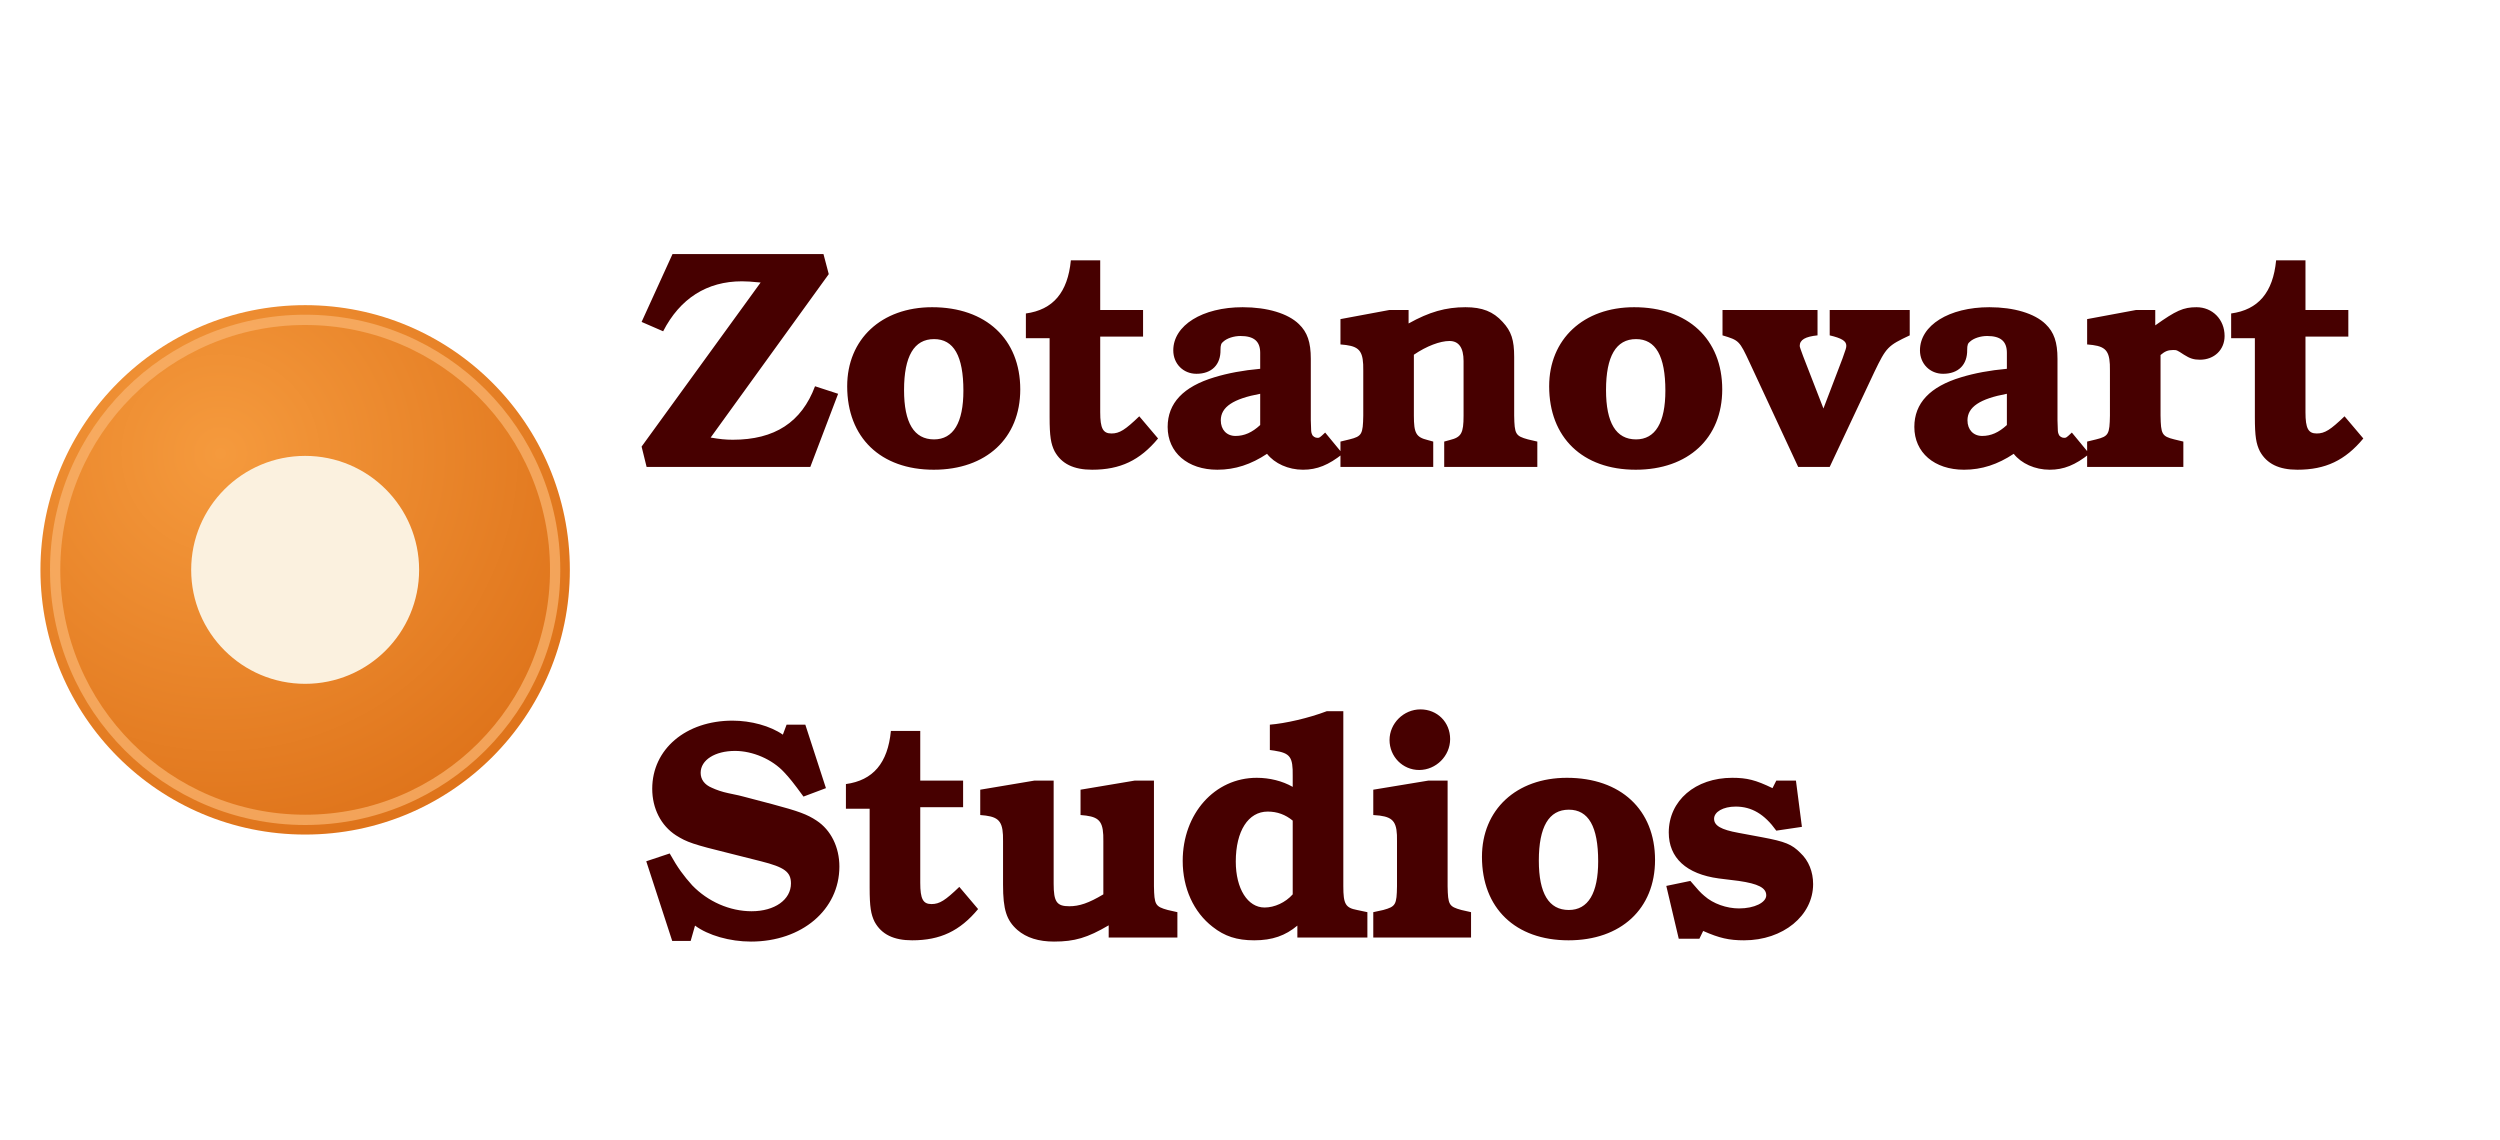
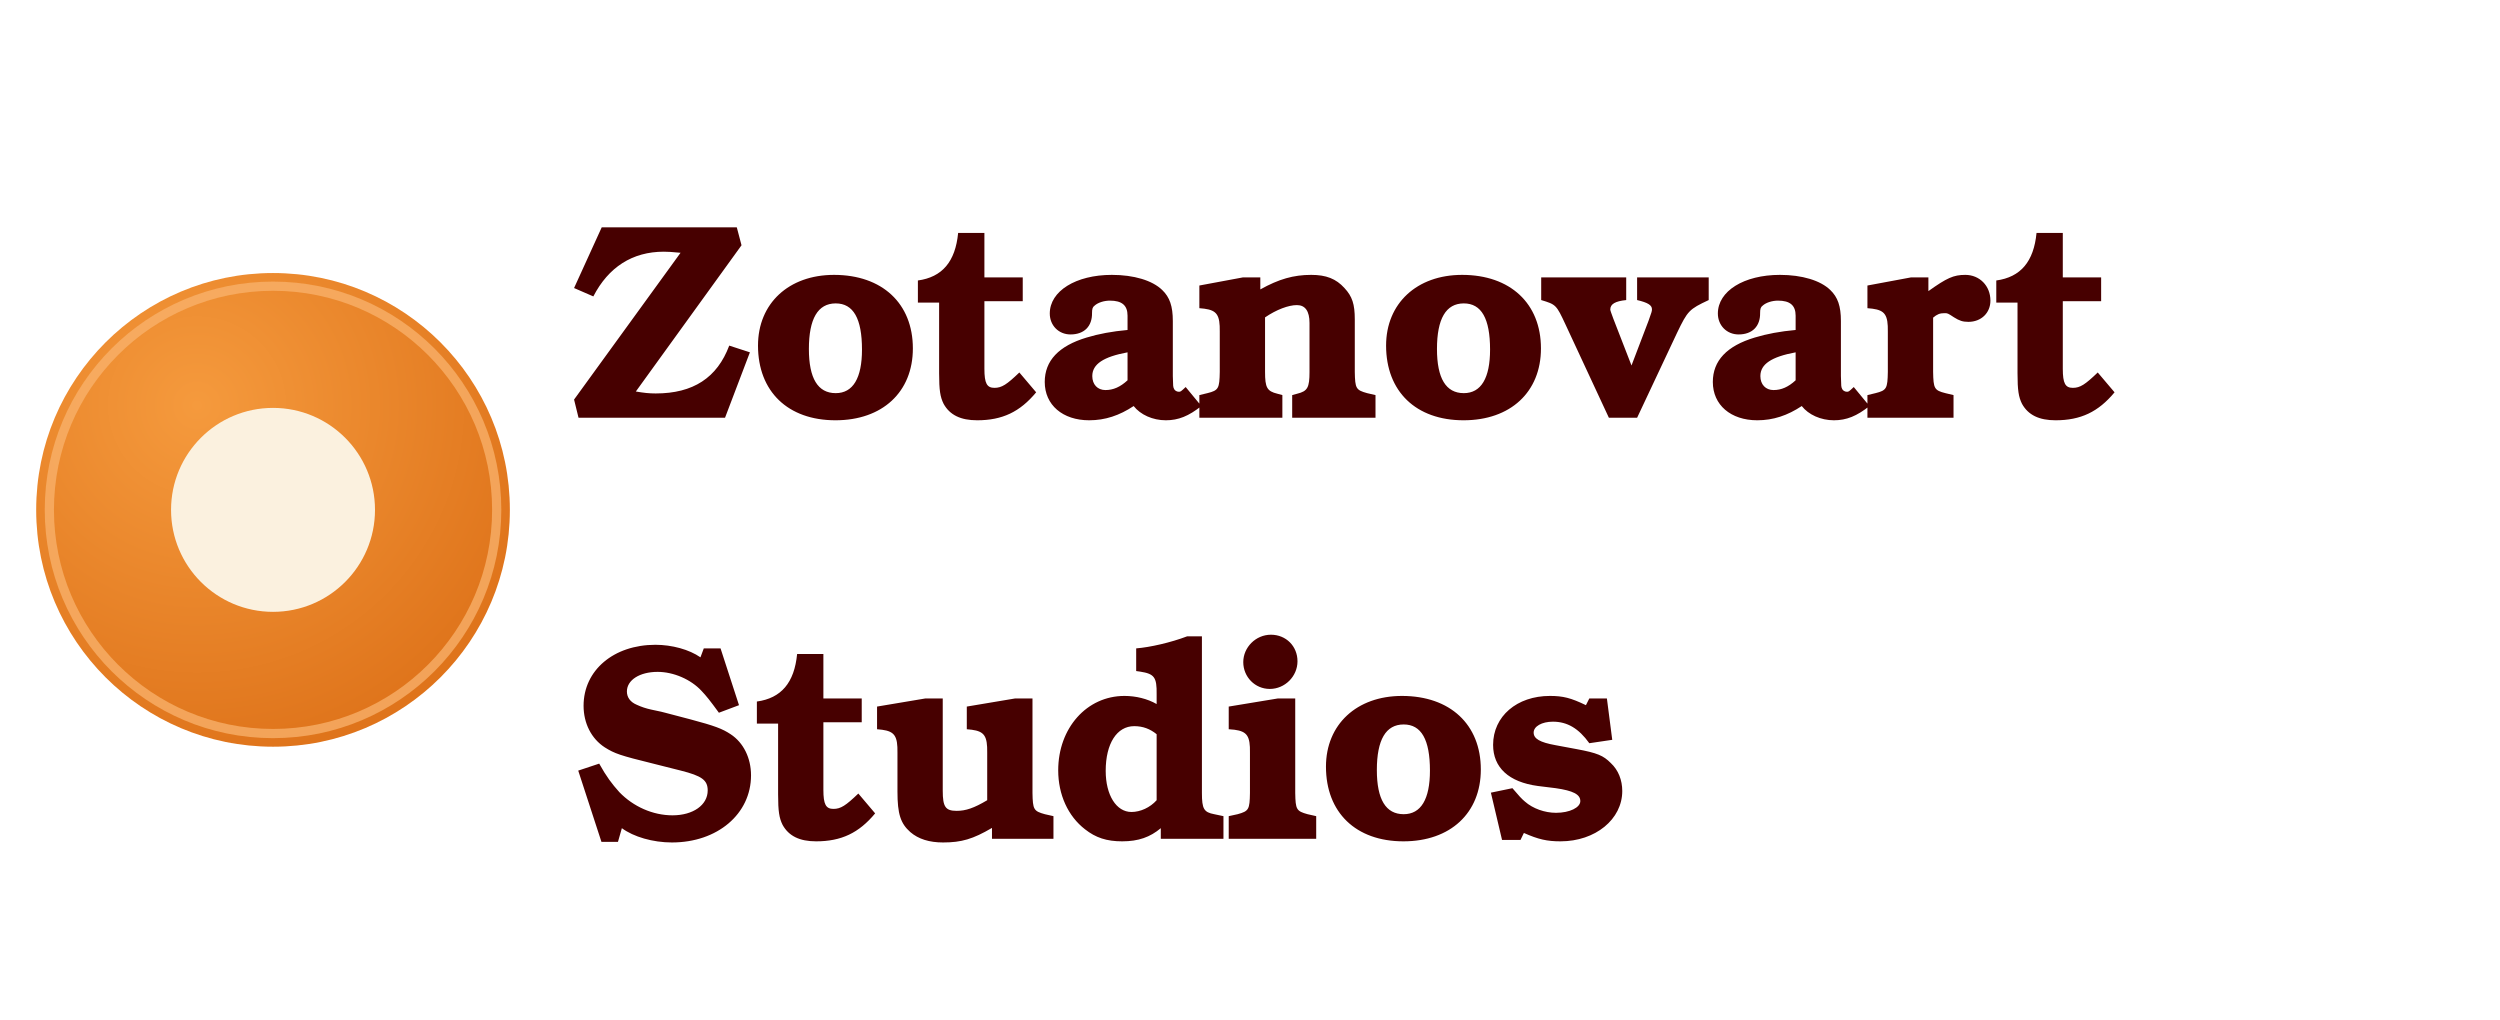
- <svg xmlns="http://www.w3.org/2000/svg" viewBox="0 0 680 310" role="img" aria-labelledby="title desc">
+ <svg xmlns="http://www.w3.org/2000/svg" viewBox="0 0 760 310" role="img" aria-labelledby="title desc">
  <defs>
    <radialGradient id="donut" cx="34%" cy="28%" r="75%">
      <stop offset="0" stop-color="#f59a3d" />
      <stop offset="1" stop-color="#df741b" />
    </radialGradient>
  </defs>
  <circle cx="83" cy="155" r="72" fill="url(#donut)" />
  <circle cx="83" cy="155" r="31" fill="#fbf1df" />
  <circle cx="83" cy="155" r="68" fill="none" stroke="#f9b36d" stroke-width="2.8" opacity=".75" />
  <g fill="#470000" font-family="'Bookman Old Style','URW Bookman',Georgia,serif" font-size="85" font-weight="bold" letter-spacing="-1.8">
    <text x="174" y="127">Zotanovart</text>
    <text x="174" y="255">Studios</text>
  </g>
</svg>
